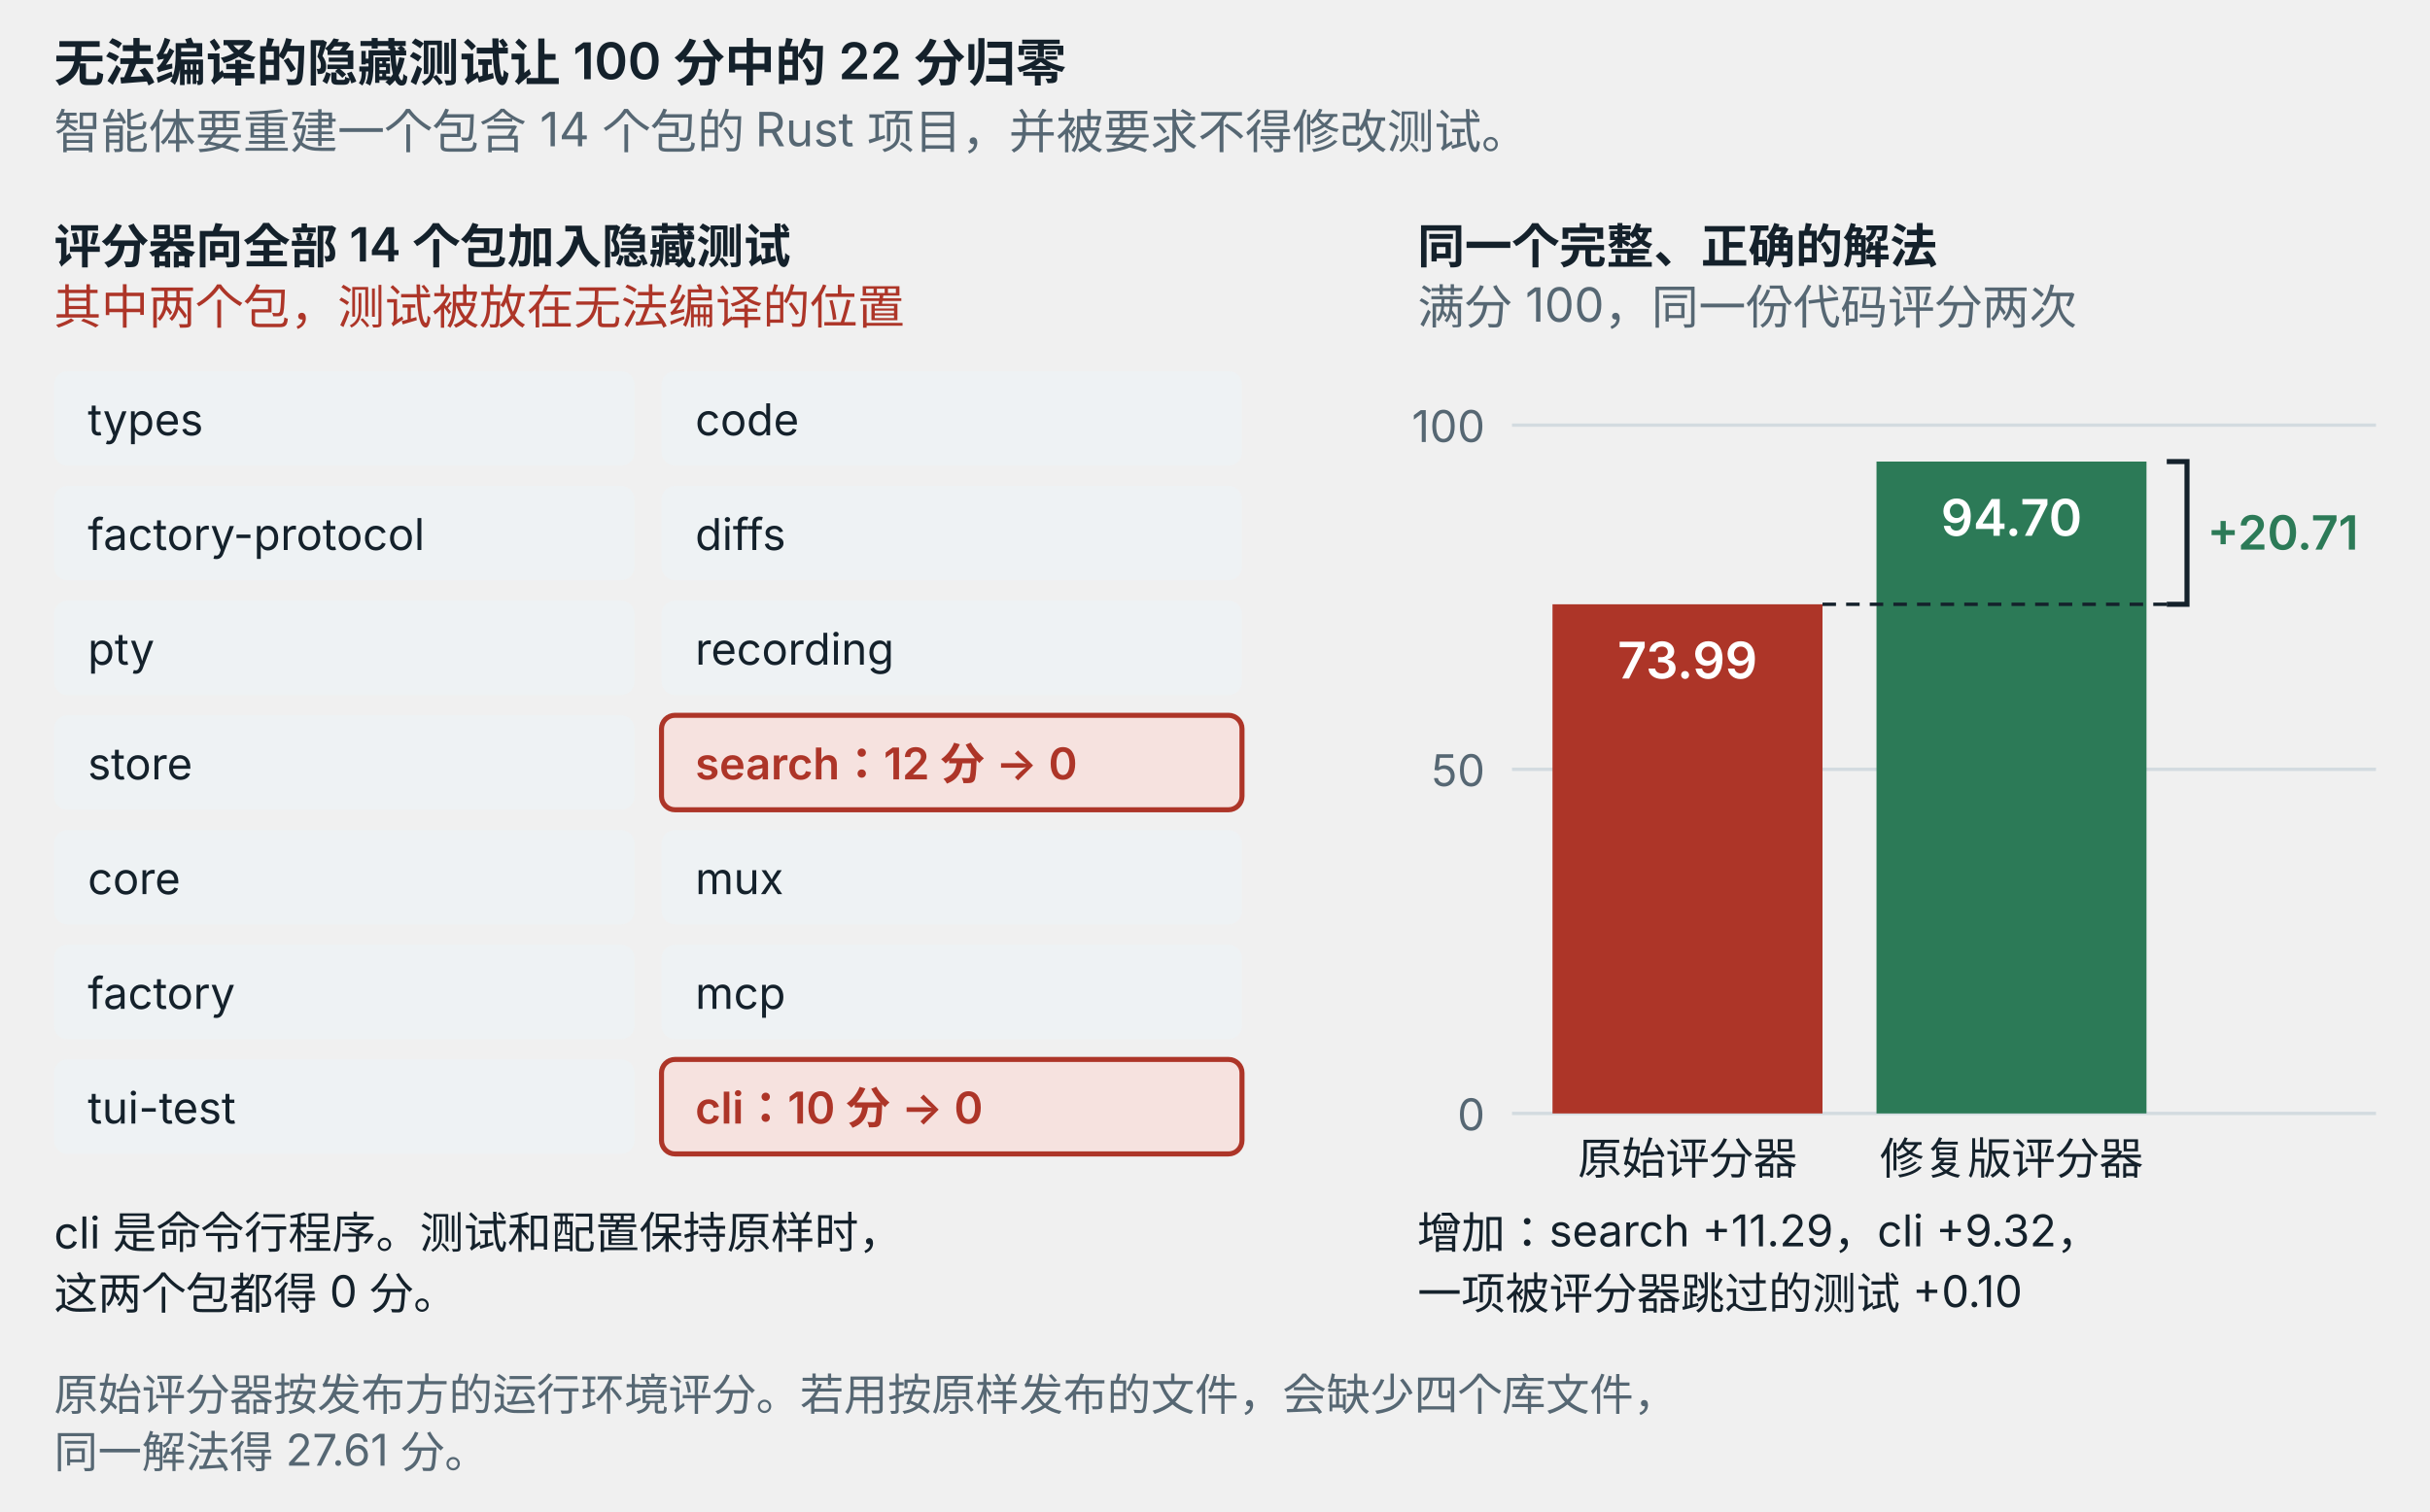
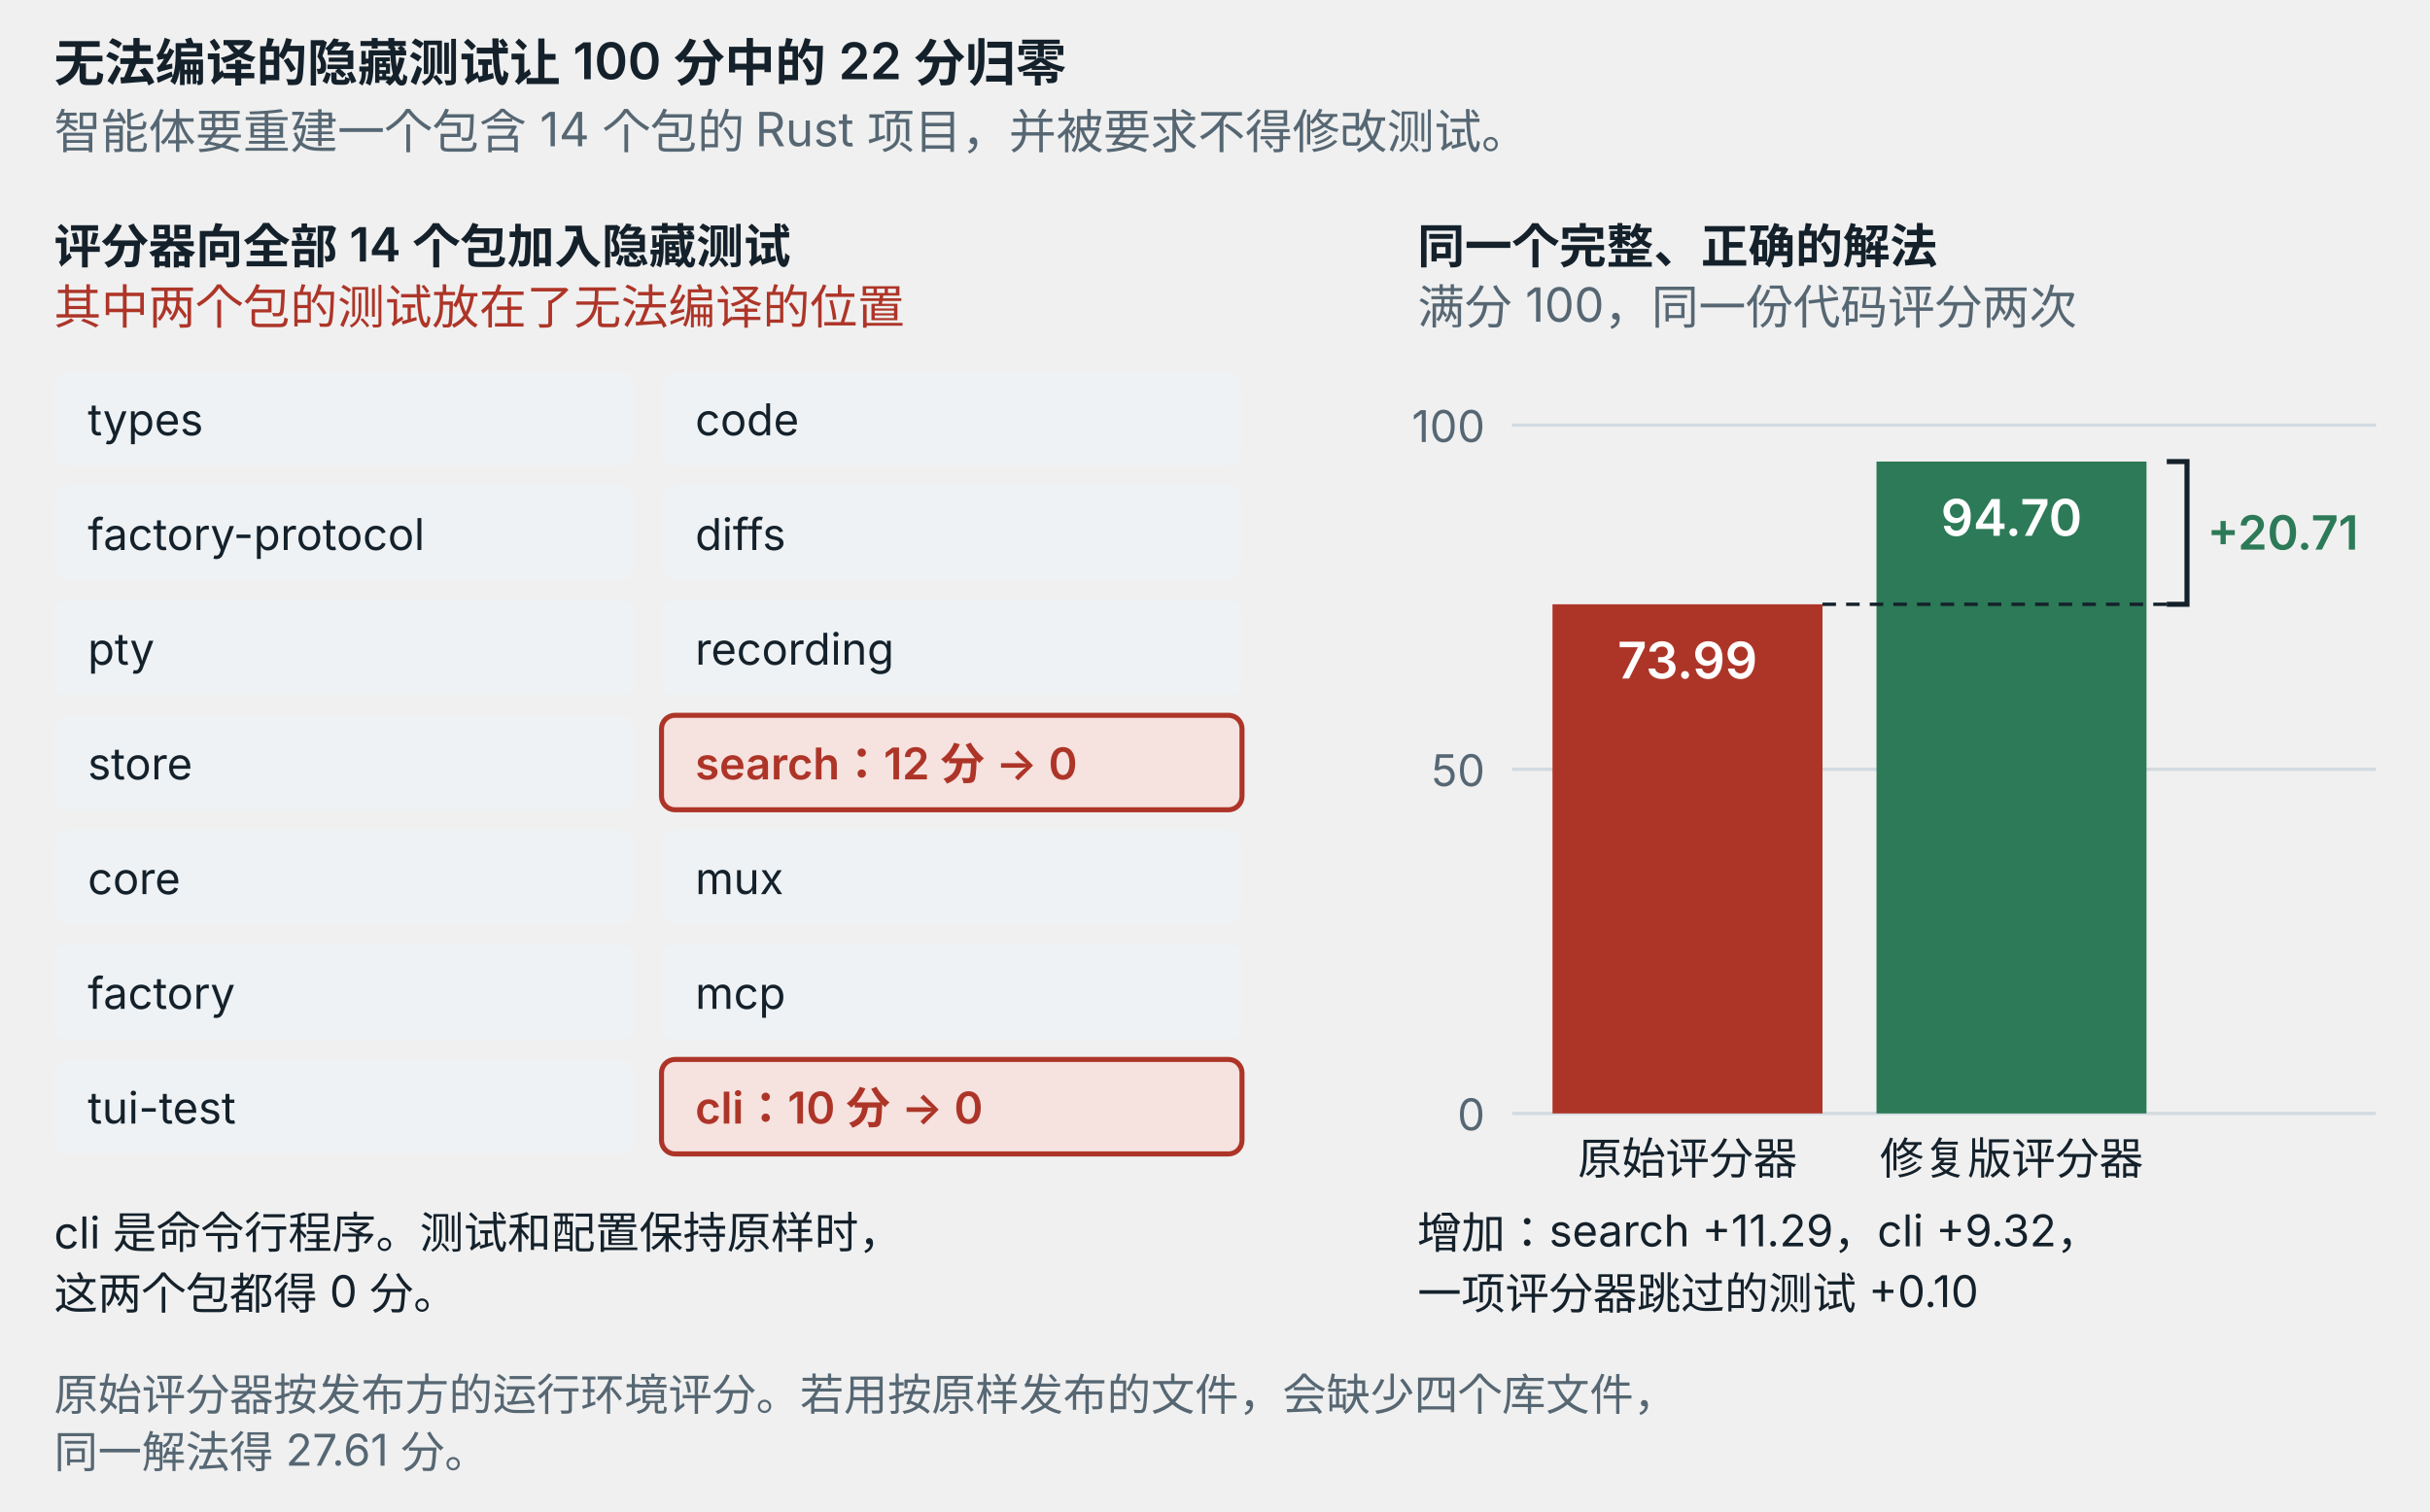
<svg xmlns="http://www.w3.org/2000/svg" viewBox="0 0 720 448" role="img">
  <style>
  .ink{fill:#14212b} .muted{fill:#566773} .rule{stroke:#d3dbe0} .bg{fill:#ffffff}
  .good{fill:#2c7a57} .bad{fill:#ad3528} .warn{fill:#9a6510} .acc{fill:#0f5c78}
  .goodS{stroke:#2c7a57} .badS{stroke:#ad3528} .accS{stroke:#0f5c78} .inkS{stroke:#14212b} .warnS{stroke:#9a6510} .ruleF{fill:#eef2f4}
  .goodBg{fill:#e4f2ea} .badBg{fill:#f6e2df} .warnBg{fill:#f6ecda} .accBg{fill:#e3eff4}
  text{font-family:"IBM Plex Sans","Noto Sans SC","PingFang SC","Microsoft YaHei",system-ui,-apple-system,"Segoe UI",sans-serif}
  @media (prefers-color-scheme: dark){
    .ink{fill:#e2e9ed} .muted{fill:#95a6b1} .rule{stroke:#2a3843} .bg{fill:#152029}
    .good{fill:#6cc79a} .bad{fill:#f08a7c} .warn{fill:#e0a64a} .acc{fill:#6cb6d3}
    .goodS{stroke:#6cc79a} .badS{stroke:#f08a7c} .accS{stroke:#6cb6d3} .inkS{stroke:#e2e9ed} .warnS{stroke:#e0a64a} .ruleF{fill:#1d2a34}
    .goodBg{fill:#15302a} .badBg{fill:#3a1f1c} .warnBg{fill:#352a16} .accBg{fill:#16303c}
  }
</style>
  <text x="16" y="24" class="ink" font-size="15" font-weight="600">无法编译的隐藏测试让 100 分中的 22 分归零</text>
  <text x="16" y="44" class="muted" font-size="14">智能体要重建一个包含 14 个包的 Rust 项目，并被要求不得修改测试。</text>
  <text x="16" y="78" class="ink" font-size="14" font-weight="600">评分器向全部 14 个包加入隐藏测试</text>
-   <text x="16" y="96" class="bad" font-size="14">其中两个包，测试被放在无法编译的位置</text>
+   <text x="16" y="96" class="bad" font-size="14">其中两个包的测试放在了无法编译的位置</text>
  <rect x="16" y="110" width="172" height="28" rx="4" class="ruleF" />
  <text x="26" y="129" class="ink" font-size="13">types</text>
  <rect x="196" y="110" width="172" height="28" rx="4" class="ruleF" />
  <text x="206" y="129" class="ink" font-size="13">code</text>
  <rect x="16" y="144" width="172" height="28" rx="4" class="ruleF" />
  <text x="26" y="163" class="ink" font-size="13">factory-protocol</text>
  <rect x="196" y="144" width="172" height="28" rx="4" class="ruleF" />
  <text x="206" y="163" class="ink" font-size="13">diffs</text>
  <rect x="16" y="178" width="172" height="28" rx="4" class="ruleF" />
  <text x="26" y="197" class="ink" font-size="13">pty</text>
  <rect x="196" y="178" width="172" height="28" rx="4" class="ruleF" />
  <text x="206" y="197" class="ink" font-size="13">recording</text>
  <rect x="16" y="212" width="172" height="28" rx="4" class="ruleF" />
  <text x="26" y="231" class="ink" font-size="13">store</text>
  <rect x="196" y="212" width="172" height="28" rx="4" class="badBg" />
  <rect x="196" y="212" width="172" height="28" rx="4" fill="none" class="badS" stroke-width="1.5" />
  <text x="206" y="231" class="bad" font-size="13" font-weight="600">search：12 分 → 0</text>
  <rect x="16" y="246" width="172" height="28" rx="4" class="ruleF" />
  <text x="26" y="265" class="ink" font-size="13">core</text>
  <rect x="196" y="246" width="172" height="28" rx="4" class="ruleF" />
  <text x="206" y="265" class="ink" font-size="13">mux</text>
  <rect x="16" y="280" width="172" height="28" rx="4" class="ruleF" />
  <text x="26" y="299" class="ink" font-size="13">factory</text>
  <rect x="196" y="280" width="172" height="28" rx="4" class="ruleF" />
  <text x="206" y="299" class="ink" font-size="13">mcp</text>
  <rect x="16" y="314" width="172" height="28" rx="4" class="ruleF" />
  <text x="26" y="333" class="ink" font-size="13">tui-test</text>
  <rect x="196" y="314" width="172" height="28" rx="4" class="badBg" />
  <rect x="196" y="314" width="172" height="28" rx="4" fill="none" class="badS" stroke-width="1.5" />
  <text x="206" y="333" class="bad" font-size="13" font-weight="600">cli：10 分 → 0</text>
  <text x="16" y="370" class="ink" font-size="13">cli 是命令行程序。测试和配置保持原样时，</text>
  <text x="16" y="388" class="ink" font-size="13">这两个包都得 0 分。</text>
  <text x="420" y="78" class="ink" font-size="14" font-weight="600">同一个完整、正确的解法</text>
  <text x="420" y="96" class="muted" font-size="14">满分 100，同一份代码评分两次</text>
  <line x1="448" y1="330.0" x2="704" y2="330.0" class="rule" stroke-width="1" />
  <text x="440" y="335.0" class="muted" font-size="13" text-anchor="end">0</text>
  <line x1="448" y1="228.0" x2="704" y2="228.0" class="rule" stroke-width="1" />
  <text x="440" y="233.0" class="muted" font-size="13" text-anchor="end">50</text>
  <line x1="448" y1="126.0" x2="704" y2="126.0" class="rule" stroke-width="1" />
  <text x="440" y="131.0" class="muted" font-size="13" text-anchor="end">100</text>
  <rect x="460" y="179.1" width="80" height="150.9" class="bad" />
  <text x="500.0" y="201.1" class="bg" font-size="15" font-weight="600" text-anchor="middle">73.99</text>
  <text x="500.0" y="348" class="ink" font-size="13" text-anchor="middle">原始评分器</text>
  <rect x="556" y="136.8" width="80" height="193.2" class="good" />
  <text x="596.0" y="158.8" class="bg" font-size="15" font-weight="600" text-anchor="middle">94.70</text>
  <text x="596.0" y="348" class="ink" font-size="13" text-anchor="middle">修复版评分器</text>
  <line x1="540" y1="179.1" x2="648" y2="179.1" class="inkS" stroke-width="1" stroke-dasharray="4 3" />
  <path d="M642,136.8 H648 V179.1 H642" fill="none" class="inkS" stroke-width="1.5" />
  <text x="654" y="162.9" class="good" font-size="14" font-weight="600">+20.71</text>
  <text x="420" y="370" class="ink" font-size="13">增加：search +11.29，cli +9.32，</text>
-   <text x="420" y="388" class="ink" font-size="13">一项被评分器跳过的测试 +0.10</text>
+   <text x="420" y="388" class="ink" font-size="13">一项评分器跳过的测试 +0.10</text>
  <text x="16" y="418" class="muted" font-size="13">原始评分器按发布方的运行环境评分。若用按原样发布的文件，会缺少四个库文件，</text>
  <text x="16" y="435" class="muted" font-size="13">同一解法得 27.61 分。</text>
</svg>
